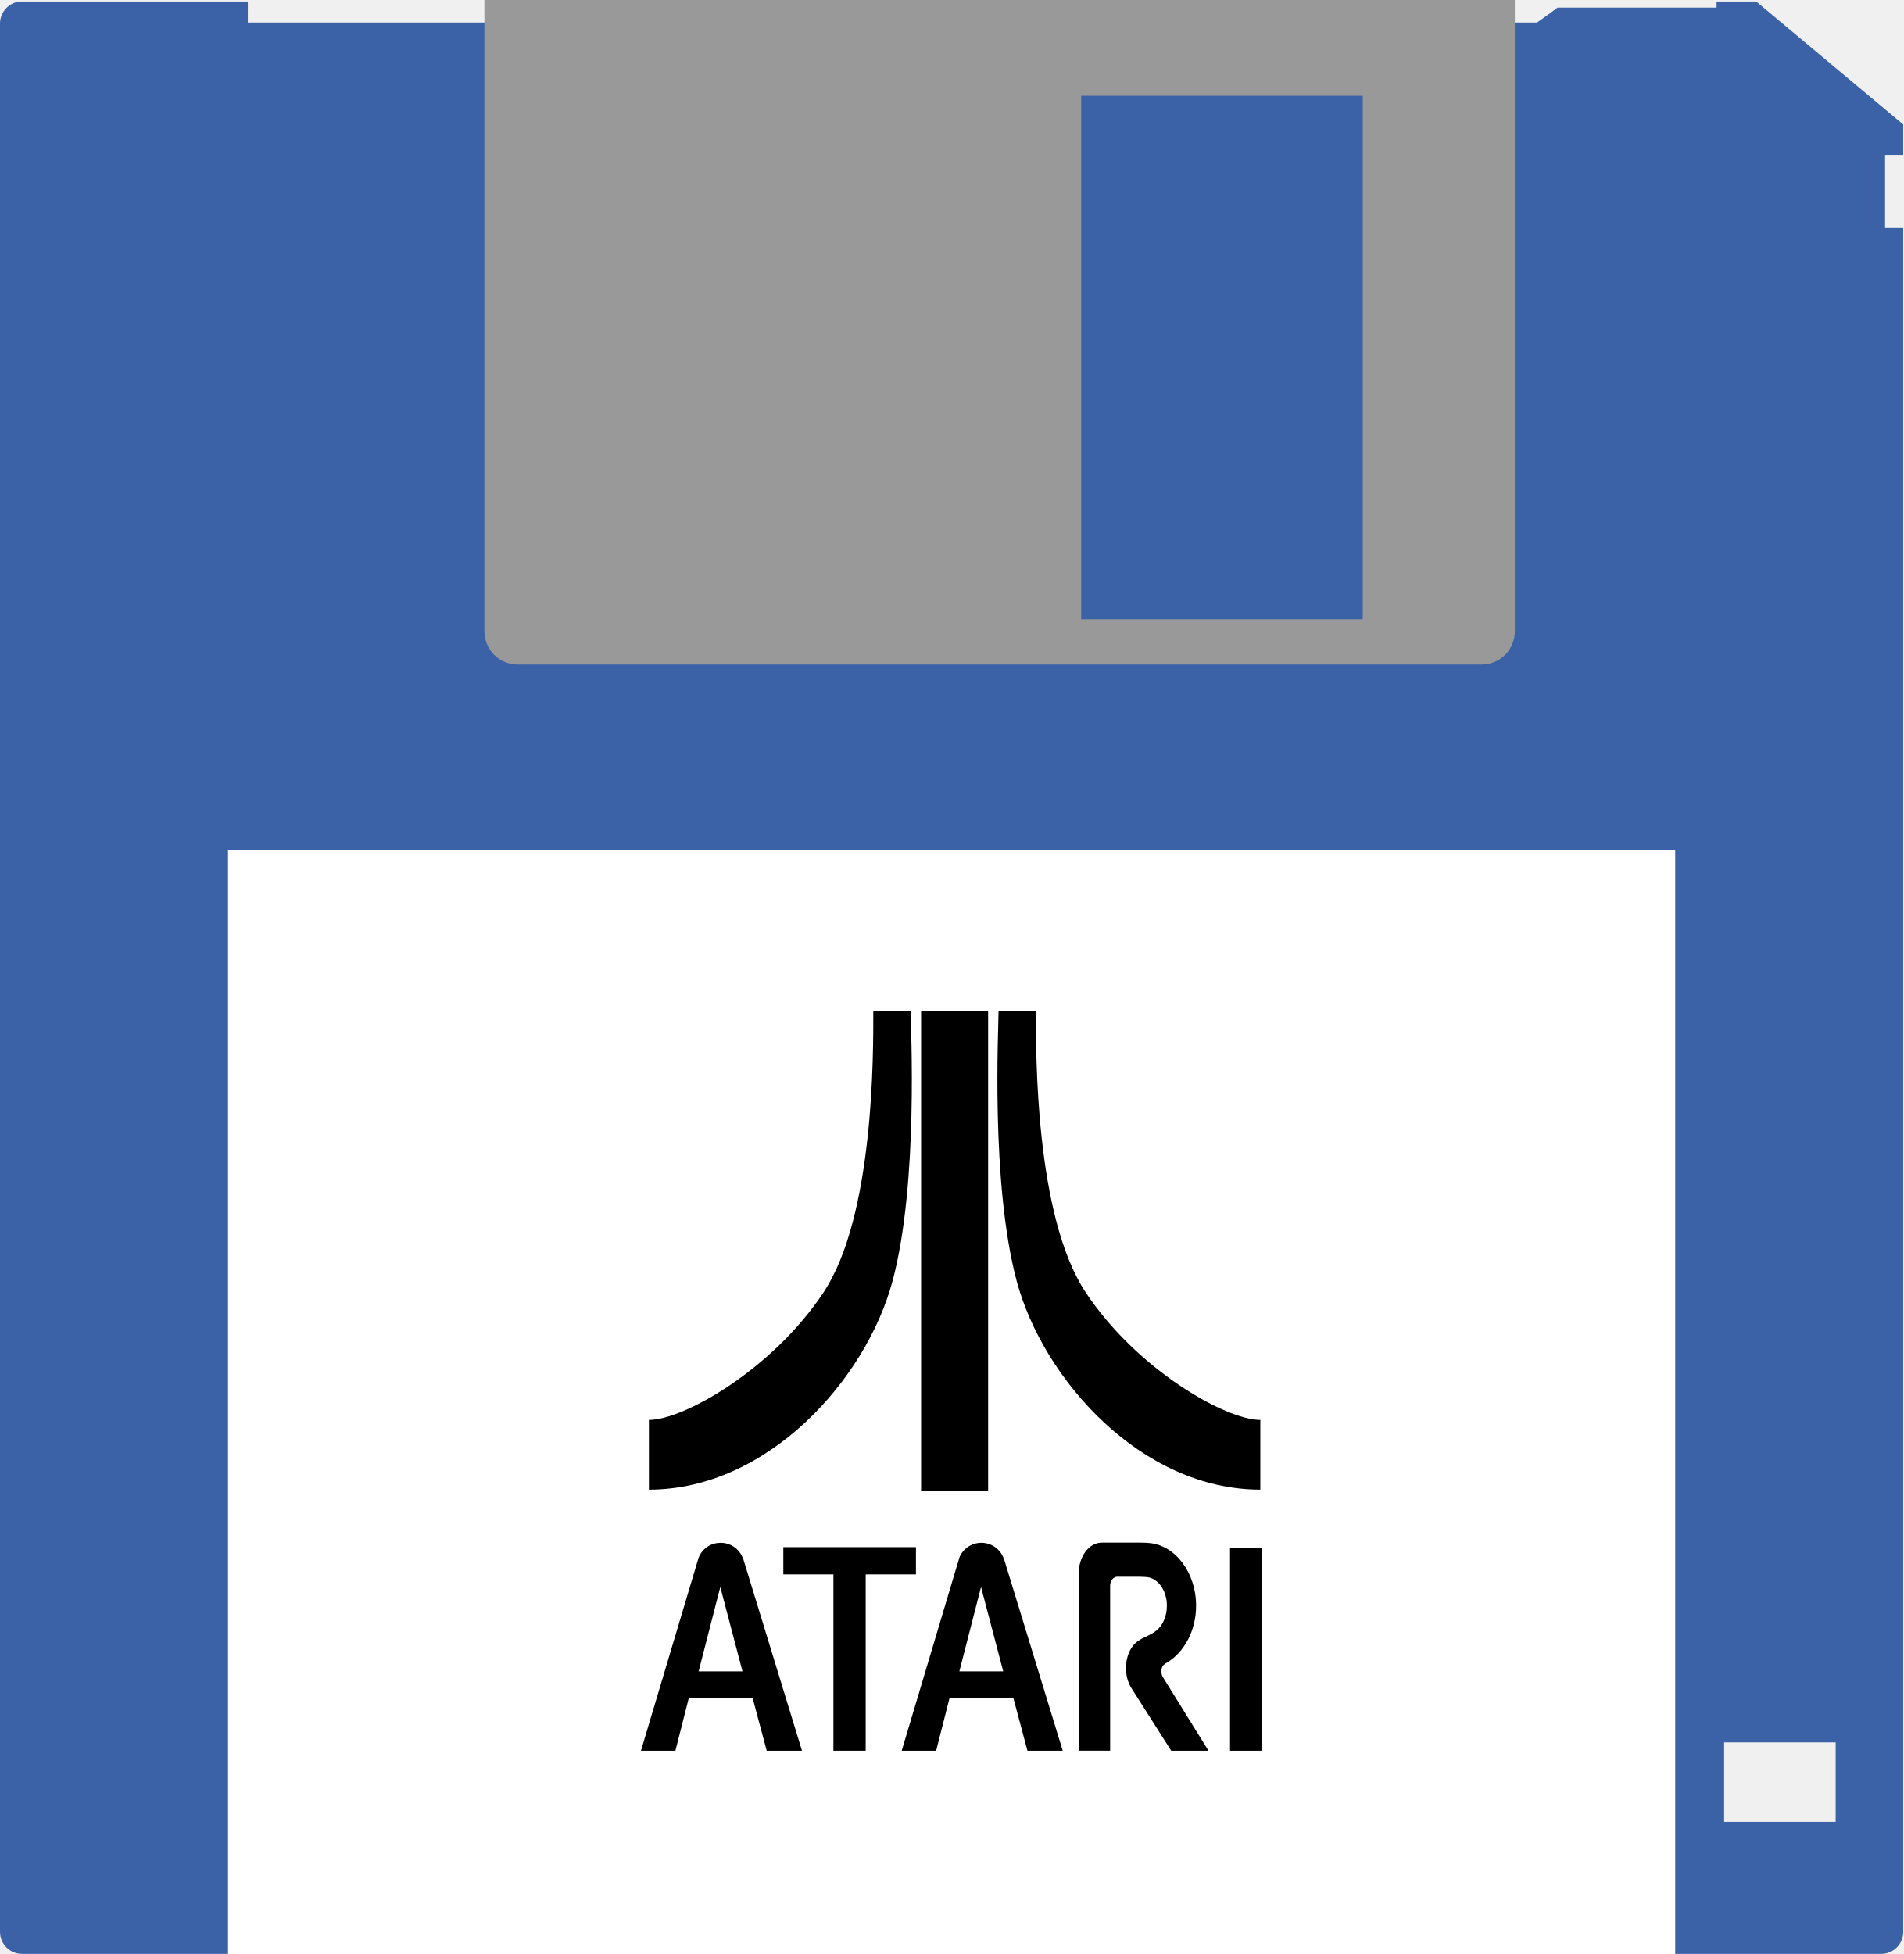
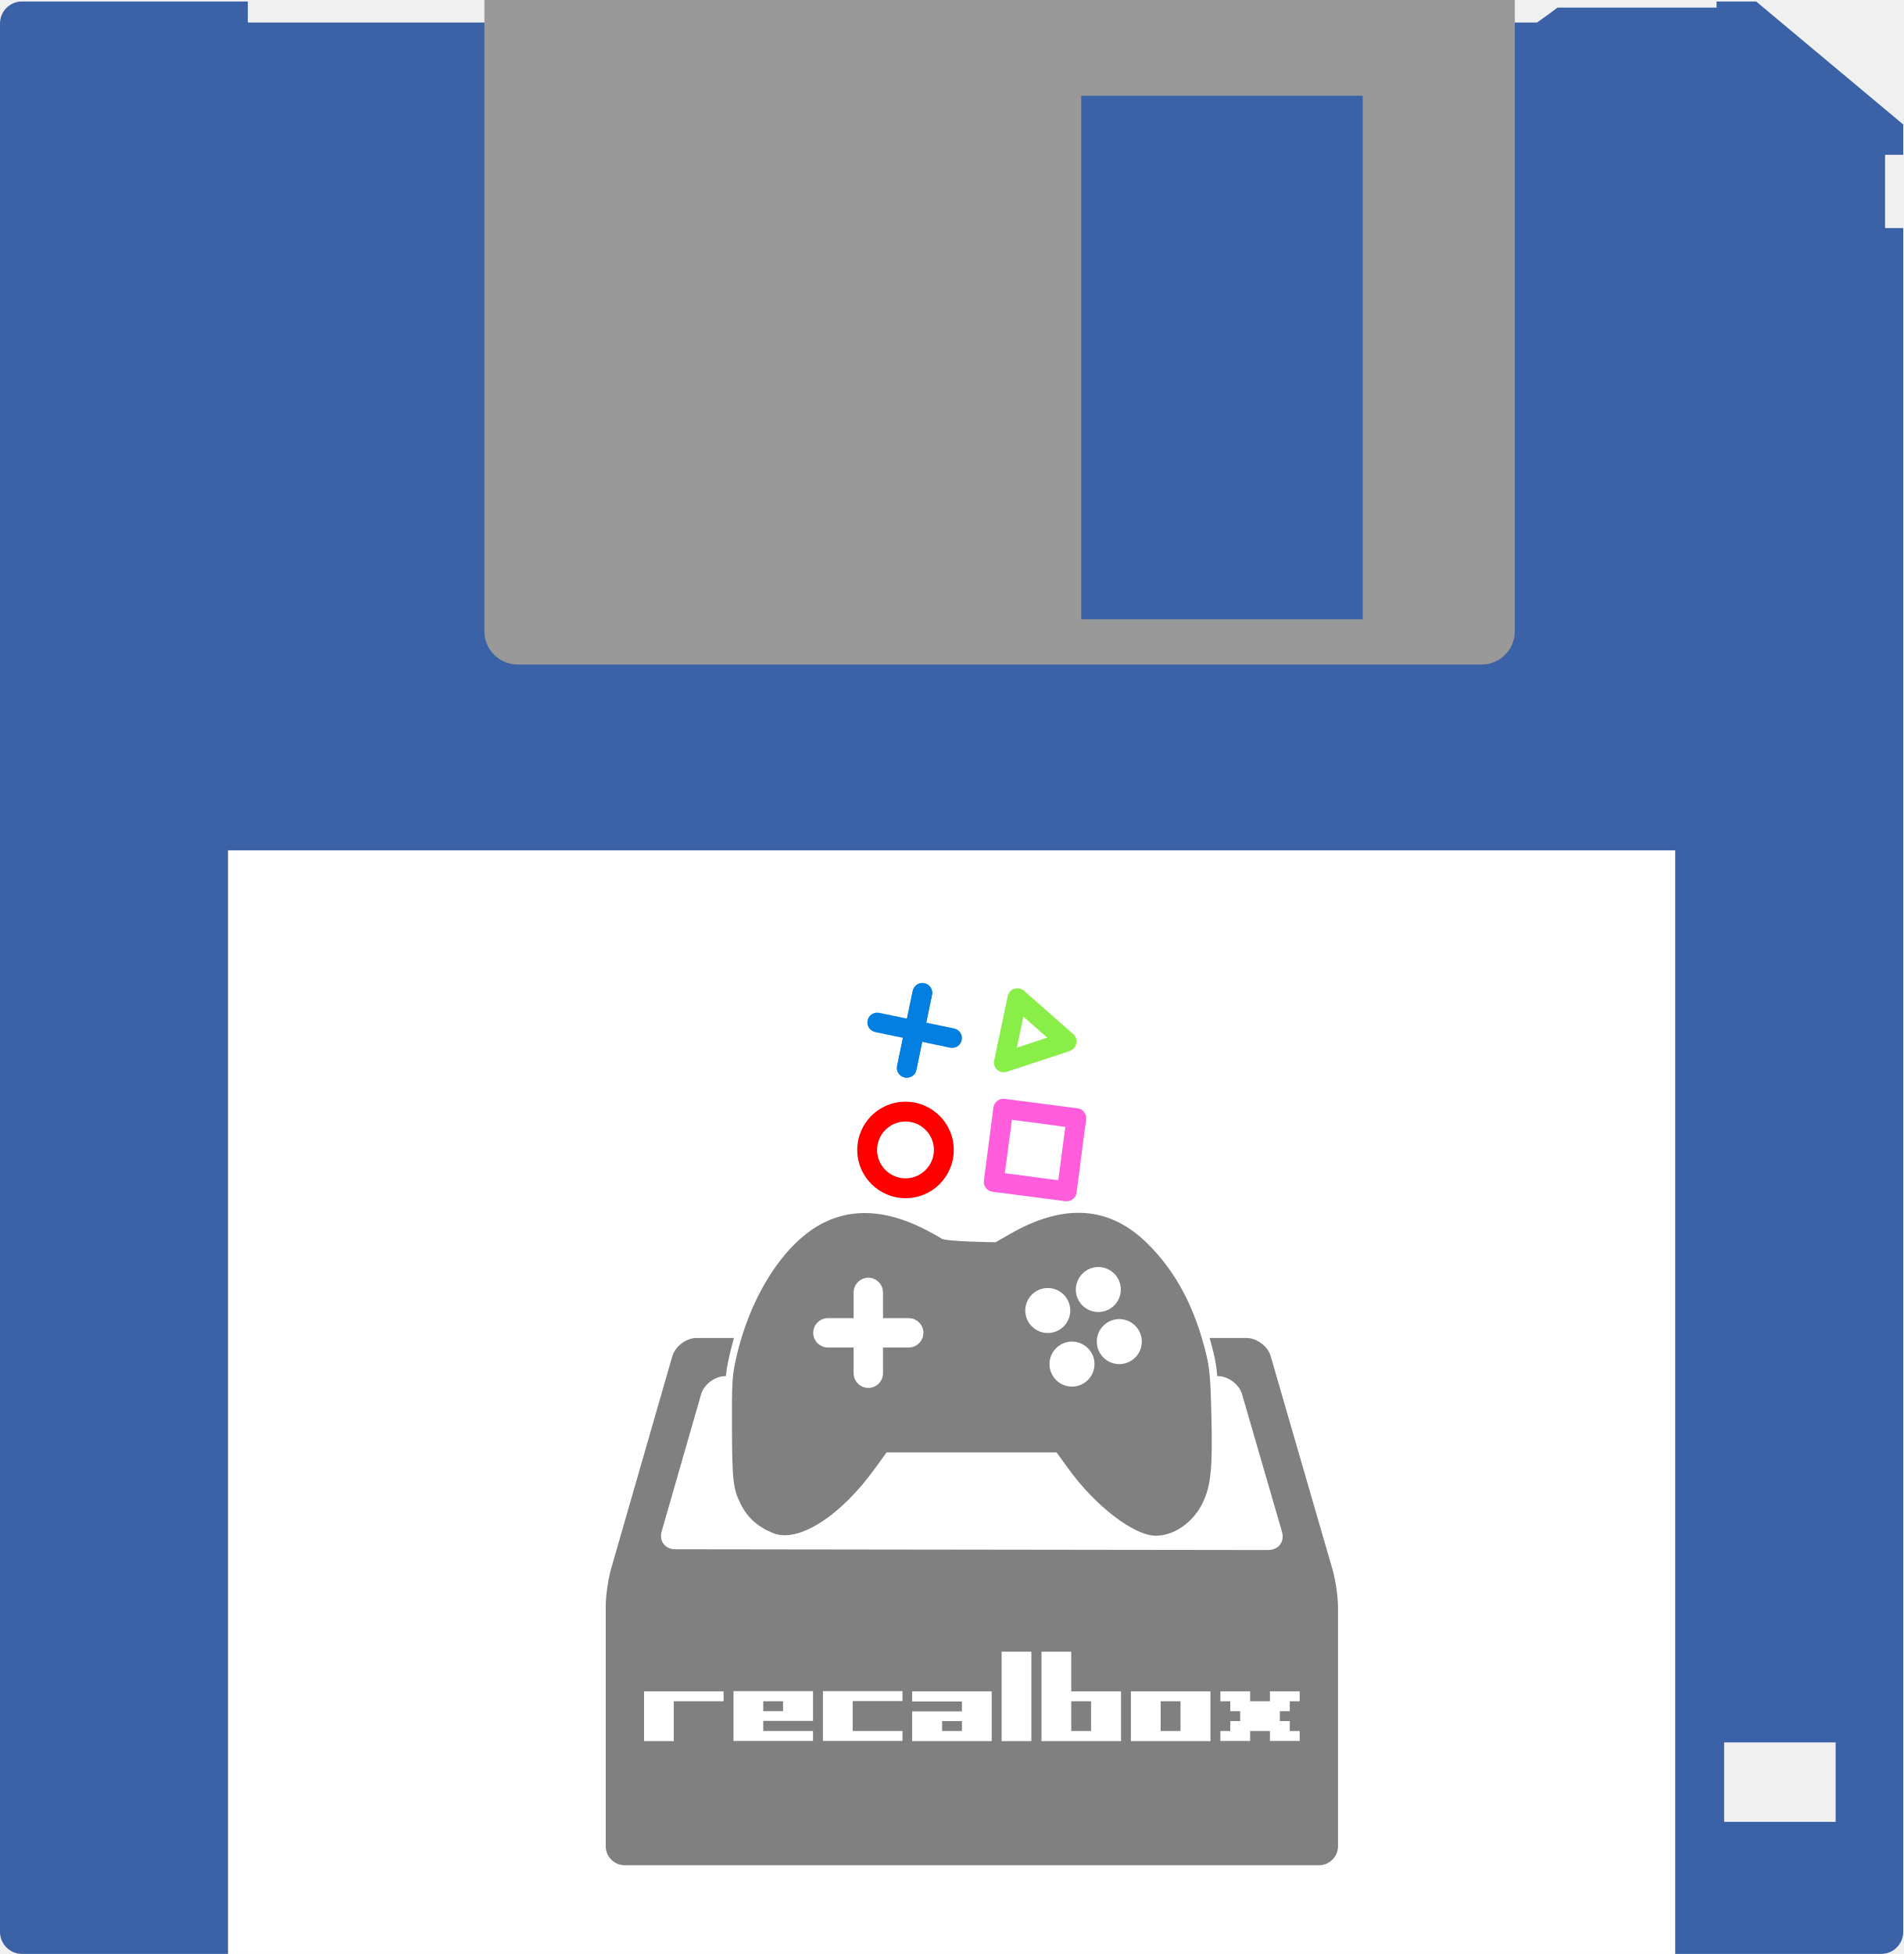
<svg xmlns="http://www.w3.org/2000/svg" viewBox="0 0 191.917 197.038" height="197.038" width="191.917" xml:space="preserve" version="1.1" id="svg2">
  <defs id="defs6">
    <clipPath id="clipPath16" clipPathUnits="userSpaceOnUse">
      <path id="path18" d="m 0,157.63 153.534,0 L 153.534,0 0,0 0,157.63 Z" />
    </clipPath>
    <clipPath id="clipPath24" clipPathUnits="userSpaceOnUse">
      <path id="path26" d="m 0,157.52 153.534,0 0,-157.516 -153.534,0 L 0,157.52 Z" />
    </clipPath>
    <linearGradient id="linearGradient48" spreadMethod="pad" gradientTransform="matrix(146.584,0,0,146.584,-679.0959,130.8269)" gradientUnits="userSpaceOnUse" y2="0" x2="1" y1="0" x1="0">
      <stop id="stop50" offset="0" style="stop-opacity:1;stop-color:#999999" />
      <stop id="stop52" offset="0.327" style="stop-opacity:1;stop-color:#ececec" />
      <stop id="stop54" offset="1" style="stop-opacity:1;stop-color:#999999" />
    </linearGradient>
    <clipPath id="clipPath62" clipPathUnits="userSpaceOnUse">
      <path id="path64" d="m 0,157.63 153.534,0 L 153.534,0 0,0 0,157.63 Z" />
    </clipPath>
  </defs>
  <g transform="matrix(1.25,0,0,-1.25,0,197.0375)" id="g10">
    <g id="g12">
      <g clip-path="url(#clipPath16)" id="g14">
        <g id="g20">
          <g id="g22" />
          <g id="g28">
            <g style="opacity:0.996" id="g30" clip-path="url(#clipPath24)">
              <path id="path32" style="fill:#3a61a6;fill-opacity:1;fill-rule:nonzero;stroke:none" d="m 139.085,17.072 8.997,0 0,-6.412 -8.997,0 0,6.412 z M 1.788,157.516 C 0.798,157.516 0,156.718 0,155.728 L 0,1.792 C 0,0.802 0.798,0.004 1.788,0.004 l 149.957,0 c 0.991,0 1.789,0.798 1.789,1.788 l 0,137.44 -1.467,0 0,5.91 1.467,0 0,2.445 -11.875,9.932 -3.185,0 0,-0.502 -12.825,0 -0.601,-0.448 -1.033,-0.74 0,-0.014 -0.014,0 -104.01,0 0,1.705 -18.203,0 0,-0.004 z" />
            </g>
          </g>
        </g>
      </g>
    </g>
    <path id="path34" style="fill:#ffffff;fill-opacity:1;fill-rule:nonzero;stroke:none" d="m 18.395,0 116.742,0 0,89.033 -116.742,0 0,-89.033 z" />
    <g id="g36">
      <g id="g38">
        <g id="g44">
          <g id="g46">
            <path id="path56" style="fill:url(#linearGradient48);stroke:none" d="m 39.076,157.63 0,-50.923 c 0,-1.486 1.196,-2.683 2.682,-2.683 l 0,0 77.76,0 c 1.486,0 2.682,1.197 2.682,2.683 l 0,0 0,50.923 -83.124,0 z m 48.143,-7.726 22.715,0 0,-42.232 -22.715,0 0,42.232 z" />
          </g>
        </g>
      </g>
    </g>
    <g id="g58">
      <g clip-path="url(#clipPath62)" id="g60">
-         <path id="path66" style="fill:#000000;fill-opacity:1;fill-rule:nonzero;stroke:none" d="m 99.226,32.758 2.603,0 0,-16.36 -2.603,0 0,16.36 z" />
-         <g transform="translate(58.1057,29.6062)" id="g68">
-           <path id="path70" style="fill:#000000;fill-opacity:1;fill-rule:nonzero;stroke:none" d="m 0,0 1.79,-6.807 -3.539,0 L 0,0 Z m 0.027,3.566 c -0.82,0 -1.519,-0.508 -1.79,-1.234 l 0,-0.013 -4.637,-15.527 2.779,0 1.072,4.218 5.166,0 1.126,-4.218 2.847,0 -4.759,15.54 -0.014,0 C 1.543,3.055 0.848,3.566 0.027,3.566" />
-         </g>
-         <g transform="translate(63.1907,32.82)" id="g72">
-           <path id="path74" style="fill:#000000;fill-opacity:1;fill-rule:nonzero;stroke:none" d="m 0,0 0,-2.197 4.041,0 0,-14.224 2.603,0 0,14.224 4.055,0 0,2.197 L 0,0 Z" />
-         </g>
-         <g transform="translate(66.4438,53.3865)" id="g76">
-           <path id="path78" style="fill:#000000;fill-opacity:1;fill-rule:nonzero;stroke:none" d="m 0,0 c 4.098,6.204 4.005,19.41 4.005,22.663 l 3.017,0 C 7.011,21.411 7.681,8.822 5.555,0.894 3.43,-7.034 -4.504,-15.927 -14.097,-15.927 l 0,5.625 c 2.821,0 9.999,4.098 14.097,10.302" />
-         </g>
-         <g transform="translate(93.8075,22.3387)" id="g80">
-           <path id="path82" style="fill:#000000;fill-opacity:1;fill-rule:nonzero;stroke:none" d="m 0,0 c -0.076,0.13 -0.122,0.286 -0.122,0.459 0,0.157 0.04,0.298 0.102,0.42 0.096,0.152 0.269,0.239 0.384,0.312 1.355,0.824 2.317,2.556 2.317,4.561 0,2.69 -1.693,4.894 -3.792,5.064 -0.262,0.034 -0.852,0.031 -0.852,0.031 l -2.962,0 10e-4,0 c -1.027,0 -1.863,-1.113 -1.863,-2.484 l 0.004,-0.004 0,-14.297 2.53,0 0,13.277 -0.002,0 c 0,0.416 0.254,0.755 0.565,0.755 l 1.707,0 c 0.155,0 0.618,-0.012 0.71,-0.029 l 0,-10e-4 C -0.518,7.981 0.095,7.265 0.273,6.316 0.283,6.277 0.289,6.239 0.295,6.2 l 0,-0.009 C 0.305,6.133 0.309,6.078 0.315,6.021 0.324,5.933 0.325,5.844 0.325,5.752 0.325,4.879 -0.035,4.115 -0.57,3.719 -0.678,3.633 -0.79,3.558 -0.908,3.494 -0.992,3.443 -1.09,3.396 -1.191,3.351 -1.874,3.029 -2.167,2.839 -2.452,2.474 -2.771,2.028 -2.973,1.426 -2.978,0.76 -2.983,0.135 -2.82,-0.437 -2.542,-0.88 l 3.214,-5.06 3.009,0 L 0,0" />
-         </g>
-         <g transform="translate(79.14,29.6062)" id="g84">
-           <path id="path86" style="fill:#000000;fill-opacity:1;fill-rule:nonzero;stroke:none" d="m 0,0 1.79,-6.807 -3.539,0 L 0,0 Z m 0.027,3.566 c -0.82,0 -1.519,-0.508 -1.79,-1.234 l 0,-0.013 -4.637,-15.527 2.779,0 1.072,4.218 5.166,0 1.126,-4.218 2.847,0 -4.759,15.54 -0.014,0 C 1.543,3.055 0.848,3.566 0.027,3.566 Z" />
-         </g>
-         <path id="path88" style="fill:#000000;fill-opacity:1;fill-rule:nonzero;stroke:none" d="m 74.304,76.05 5.408,0 0,-38.67 -5.408,0 0,38.67 z" />
-         <g transform="translate(87.5732,53.3865)" id="g90">
-           <path id="path92" style="fill:#000000;fill-opacity:1;fill-rule:nonzero;stroke:none" d="m 0,0 c -4.098,6.204 -4.005,19.41 -4.005,22.663 l -3.017,0 C -7.011,21.411 -7.681,8.822 -5.555,0.894 -3.43,-7.034 4.504,-15.927 14.097,-15.927 l 0,5.625 C 11.276,-10.302 4.098,-6.204 0,0" />
-         </g>
+         <g transform="translate(58.1057,29.6062)" id="g68" />
+         <g transform="translate(63.1907,32.82)" id="g72" />
+         <g transform="translate(66.4438,53.3865)" id="g76" />
+         <g transform="translate(93.8075,22.3387)" id="g80" />
+         <g transform="translate(79.14,29.6062)" id="g84" />
+         <g transform="translate(87.5732,53.3865)" id="g90" />
      </g>
    </g>
  </g>
+   <g id="g4379" transform="matrix(0.1309614,0,0,0.1309614,46.93496,118.4975)">
+     <path style="fill:#ff0000" id="path9" d="m 338.831,17.757 c -20.411,0 -37.15,-16.593 -37.15,-37.15 0,-20.557 16.593,-37.15 37.15,-37.15 20.411,0 37.15,16.593 37.15,37.15 0,20.557 -16.593,37.15 -37.15,37.15 z m 0,-59.029 c -12.041,0 -21.879,9.838 -21.879,21.879 0,12.041 9.838,21.879 21.879,21.879 12.041,0 21.879,-9.838 21.879,-21.879 0,-12.041 -9.838,-21.879 -21.879,-21.879 z" class="st0" />
+     <path style="fill:#ff5ddc" id="path11" d="m 463.057,20.106 c -0.294,0 -0.734,0 -1.028,0 l -56.386,-7.342 C 403.587,12.471 401.825,11.443 400.65,9.828 399.476,8.212 398.888,6.157 399.182,4.248 l 7.342,-56.386 c 0.587,-4.111 4.405,-7.048 8.517,-6.608 l 56.386,7.342 c 2.056,0.294 3.818,1.322 4.993,2.937 1.175,1.615 1.762,3.671 1.468,5.58 l -7.342,56.386 c -0.441,3.818 -3.671,6.608 -7.489,6.608 z m -47.723,-21.585 41.115,5.433 5.433,-41.115 -41.115,-5.433 -5.433,41.115 z" class="st1" />
+     <path style="fill:#027fe1" id="path13" d="m 339.859,-75.045 c -0.587,0 -1.028,0 -1.615,-0.147 -4.111,-0.881 -6.755,-4.846 -5.874,-8.957 l 12.041,-57.708 c 0.881,-4.112 4.846,-6.755 8.957,-5.874 4.112,0.881 6.755,4.846 5.874,8.957 l -12.041,57.708 c -0.587,3.524 -3.818,6.02 -7.342,6.02 z" class="st2" />
+     <path style="fill:#027fe1" id="path15" d="m 339.859,-75.045 c -0.587,0 -1.028,0 -1.615,-0.147 -4.111,-0.881 -6.755,-4.846 -5.874,-8.957 l 12.041,-57.708 c 0.881,-4.112 4.846,-6.755 8.957,-5.874 4.112,0.881 6.755,4.846 5.874,8.957 l -12.041,57.708 c -0.587,3.524 -3.818,6.02 -7.342,6.02 z" class="st2" />
+     <path style="fill:#027fe1" id="path17" d="m 374.807,-97.952 c -0.587,0 -1.028,0 -1.615,-0.147 l -57.708,-12.041 c -4.111,-0.881 -6.755,-4.846 -5.874,-8.957 0.881,-4.111 4.846,-6.755 8.957,-5.874 l 57.708,12.041 c 4.111,0.881 6.755,4.846 5.874,8.957 -0.734,3.524 -3.818,6.02 -7.342,6.02 z" class="st2" />
+     <path style="fill:#8aee49" id="path19" d="m 414.453,-79.157 c -1.909,0 -3.671,-0.734 -4.993,-1.909 -2.056,-1.762 -2.937,-4.552 -2.349,-7.195 l 10.426,-49.632 c 0.587,-2.643 2.496,-4.846 4.993,-5.58 2.496,-0.881 5.433,-0.294 7.489,1.468 l 38.031,33.479 c 2.056,1.762 2.937,4.552 2.349,7.195 -0.587,2.643 -2.496,4.846 -4.993,5.727 l -48.457,16.005 c -1.028,0.294 -1.762,0.441 -2.496,0.441 z m 15.124,-42.877 -4.993,23.935 23.347,-7.782 -18.355,-16.152 z" class="st3" />
+     <path style="fill:#808080" id="path21" d="M 667.75,304.093 620.028,139.487 c -2.203,-7.782 -10.719,-14.097 -18.795,-14.097 l -423.19,0 c -8.076,0 -16.446,6.314 -18.795,14.097 L 112.111,303.212 C 109.909,310.995 108,323.916 108,331.993 l 0,184.724 c 0,8.076 6.608,14.684 14.684,14.684 l 534.494,0 c 8.076,0 14.684,-6.608 14.684,-14.684 l 0,-183.842 c 0,-8.076 -1.909,-20.998 -4.111,-28.78 z M 617.972,288.675 161.743,288.088 c -8.076,0 -12.922,-6.314 -10.572,-14.097 L 181.42,168.854 c 2.203,-7.782 10.719,-14.097 18.795,-14.097 l 378.992,0 c 8.076,0 16.593,6.314 18.795,14.097 l 30.689,105.724 c 2.203,7.782 -2.643,14.097 -10.719,14.097 z" class="st4" />
+     <path style="fill:#ffffff" d="m 160.422,435.808 -22.907,0 0,-38.325 61.232,0 0,7.636 -38.325,0 0,30.689 0,0 z" class="st5" id="path3079_4_" />
+     <path style="fill:#ffffff" d="m 229.289,428.025 38.325,0 0,7.636 -61.232,0 0,-38.325 61.232,0 0,22.907 -38.325,0 0,7.782 z m 0,-15.271 15.271,0 0,-7.636 -15.271,0 0,7.636 z" class="st5" id="path3081_4_" />
+     <path style="fill:#ffffff" d="m 298.157,428.025 38.325,0 0,7.636 -61.232,0 0,-38.325 61.232,0 0,7.636 -38.325,0 0,23.054 z" class="st5" id="path3083_4_" />
+     <path style="fill:#ffffff" d="m 343.97,397.483 61.232,0 0,38.325 -61.232,0 0,-22.907 38.325,0 0,-7.636 -38.325,0 0,-7.782 z m 23.054,30.543 15.271,0 0,-7.636 -15.271,0 0,7.636 z" class="st5" id="path3085_4_" />
+     <path style="fill:#ffffff" d="m 412.838,366.94 22.907,0 0,68.868 -22.907,0 0,-68.868 z" class="st5" id="path3087_4_" />
+     <path style="fill:#ffffff" d="m 443.527,366.94 22.907,0 0,30.543 38.325,0 0,38.325 -61.232,0 0,-68.868 z m 22.907,61.085 15.271,0 0,-22.907 -15.271,0 0,22.907 z" class="st5" id="path3089_4_" />
+     <path style="fill:#ffffff" d="m 512.395,397.483 61.232,0 0,38.325 -61.232,0 0,-38.325 z m 22.907,30.543 15.271,0 0,-22.907 -15.271,0 0,22.907 z" class="st5" id="path3091_4_" />
+     <path style="fill:#ffffff" d="m 588.898,420.39 7.636,0 0,-7.636 -7.636,0 0,-7.636 -7.636,0 0,-7.636 22.907,0 0,7.636 15.271,0 0,-7.636 22.907,0 0,7.636 -7.636,0 0,7.636 -7.636,0 0,7.636 7.636,0 0,7.636 7.636,0 0,7.636 -22.907,0 0,-7.636 -15.271,0 0,7.636 -22.907,0 0,-7.636 7.636,0 0,-7.636 z" class="st5" id="path3093_4_" />
+     <path style="fill:#ffffff" id="path31" d="M 580.088,185.154 C 579.5,157.254 578.766,148.297 576.123,137.284 567.313,100.281 552.041,71.353 529.428,48.887 498.445,18.051 460.561,15.114 416.803,40.077 l -10.132,5.874 C 391.106,45.803 373.191,44.922 369.373,43.894 366.437,41.985 359.976,38.461 355.13,35.965 325.175,21.134 297.863,19.519 273.928,31.266 242.064,46.831 214.311,89.268 203.152,139.487 c -3.23,14.537 -3.524,19.089 -3.377,55.211 0.147,40.968 1.028,48.457 7.342,61.085 6.02,12.041 14.978,20.117 28.34,25.256 3.377,1.322 6.901,1.909 10.719,1.909 21.439,0 49.778,-20.117 74.154,-53.743 l 7.195,-9.838 124.96,0 7.195,9.838 c 18.942,26.284 50.806,54.184 72.245,54.184 16.299,0 32.892,-11.453 41.262,-28.487 6.314,-13.95 7.929,-28.34 6.901,-69.749 z" class="st5" />
+     <path style="fill:#808080" id="path33" d="m 574.361,185.3 c -0.587,-27.459 -1.322,-36.122 -3.818,-46.695 -8.664,-36.122 -23.201,-63.875 -45.08,-85.607 C 496.242,23.924 461.442,21.281 419.739,45.069 l -11.6,6.608 c 0,0 -38.325,-0.441 -41.555,-2.79 -2.203,-1.468 -8.517,-4.993 -14.097,-7.782 -28.34,-14.097 -53.743,-15.712 -76.209,-4.699 -30.249,14.831 -56.827,55.799 -67.84,104.403 -3.084,13.95 -3.377,18.355 -3.23,54.037 0.147,40.087 0.881,46.842 6.755,58.442 5.286,10.719 13.362,17.768 25.256,22.466 l 0,0 c 19.236,7.489 51.541,-13.069 78.118,-49.925 l 8.957,-12.334 130.834,0 8.957,12.334 c 20.998,29.074 50.659,51.834 67.546,51.834 13.95,0 28.78,-10.279 35.976,-25.256 6.314,-12.922 7.782,-26.872 6.755,-67.105 z m -233.034,-52.568 -19.823,0 0,19.823 c 0,6.167 -5.139,11.307 -11.307,11.307 -6.167,0 -11.307,-5.139 -11.307,-11.307 l 0,-19.823 -19.823,0 c -6.167,0 -11.307,-5.139 -11.307,-11.307 0,-6.167 5.139,-11.307 11.307,-11.307 l 19.823,0 0,-19.823 c 0,-6.167 5.139,-11.307 11.307,-11.307 6.167,0 11.307,5.139 11.307,11.307 l 0,19.823 19.823,0 c 6.167,0 11.307,5.139 11.307,11.307 -0.147,6.314 -5.139,11.307 -11.307,11.307 z M 487.285,70.766 c 9.545,0 17.327,7.782 17.327,17.327 0,9.545 -7.782,17.327 -17.327,17.327 -9.545,0 -17.327,-7.782 -17.327,-17.327 0.147,-9.545 7.782,-17.327 17.327,-17.327 z M 431.046,104.245 c 0,-9.545 7.782,-17.327 17.327,-17.327 9.545,0 17.327,7.782 17.327,17.327 0,9.545 -7.782,17.327 -17.327,17.327 -9.545,0 -17.327,-7.782 -17.327,-17.327 z m 35.976,58.589 c -9.545,0 -17.327,-7.782 -17.327,-17.327 0,-9.545 7.782,-17.327 17.327,-17.327 9.545,0 17.327,7.782 17.327,17.327 0,9.545 -7.782,17.327 -17.327,17.327 z m 36.416,-17.327 c -9.545,0 -17.327,-7.782 -17.327,-17.327 0,-9.545 7.782,-17.327 17.327,-17.327 9.545,0 17.327,7.782 17.327,17.327 0,9.691 -7.782,17.327 -17.327,17.327 z" class="st4" />
+     <g transform="matrix(2.075122,0,0,2.075122,-336.9634,-563.5536)" id="g35">
+       <path style="fill:#d40000" d="m 403.4,511.6 0,0 0,0 z" class="st6" id="path3_1_" />
+       <path style="fill:#d40000" d="m 403.4,504.7 0,0 0,0 z" class="st6" id="path5_1_" />
+       <path style="fill:#d40000" d="m 403.4,497.9 0,0 0,0 z" class="st6" id="path7_1_" />
+       <path style="fill:#d40000" d="m 403.4,501.3 0,0 0,0 z" class="st6" id="path9_1_" />
+       <path style="fill:#d40000" d="m 403.4,515 0,0 0,0 z" class="st6" id="path11_1_" />
+       <path style="fill:#d40000" d="m 403.4,508.1 0,0 0,0 z" class="st6" id="path13_1_" />
+       <path style="fill:#d40000" d="m 403.4,494.5 0,0 0,0 z" class="st6" id="path15_1_" />
+     </g>
+   </g>
</svg>
